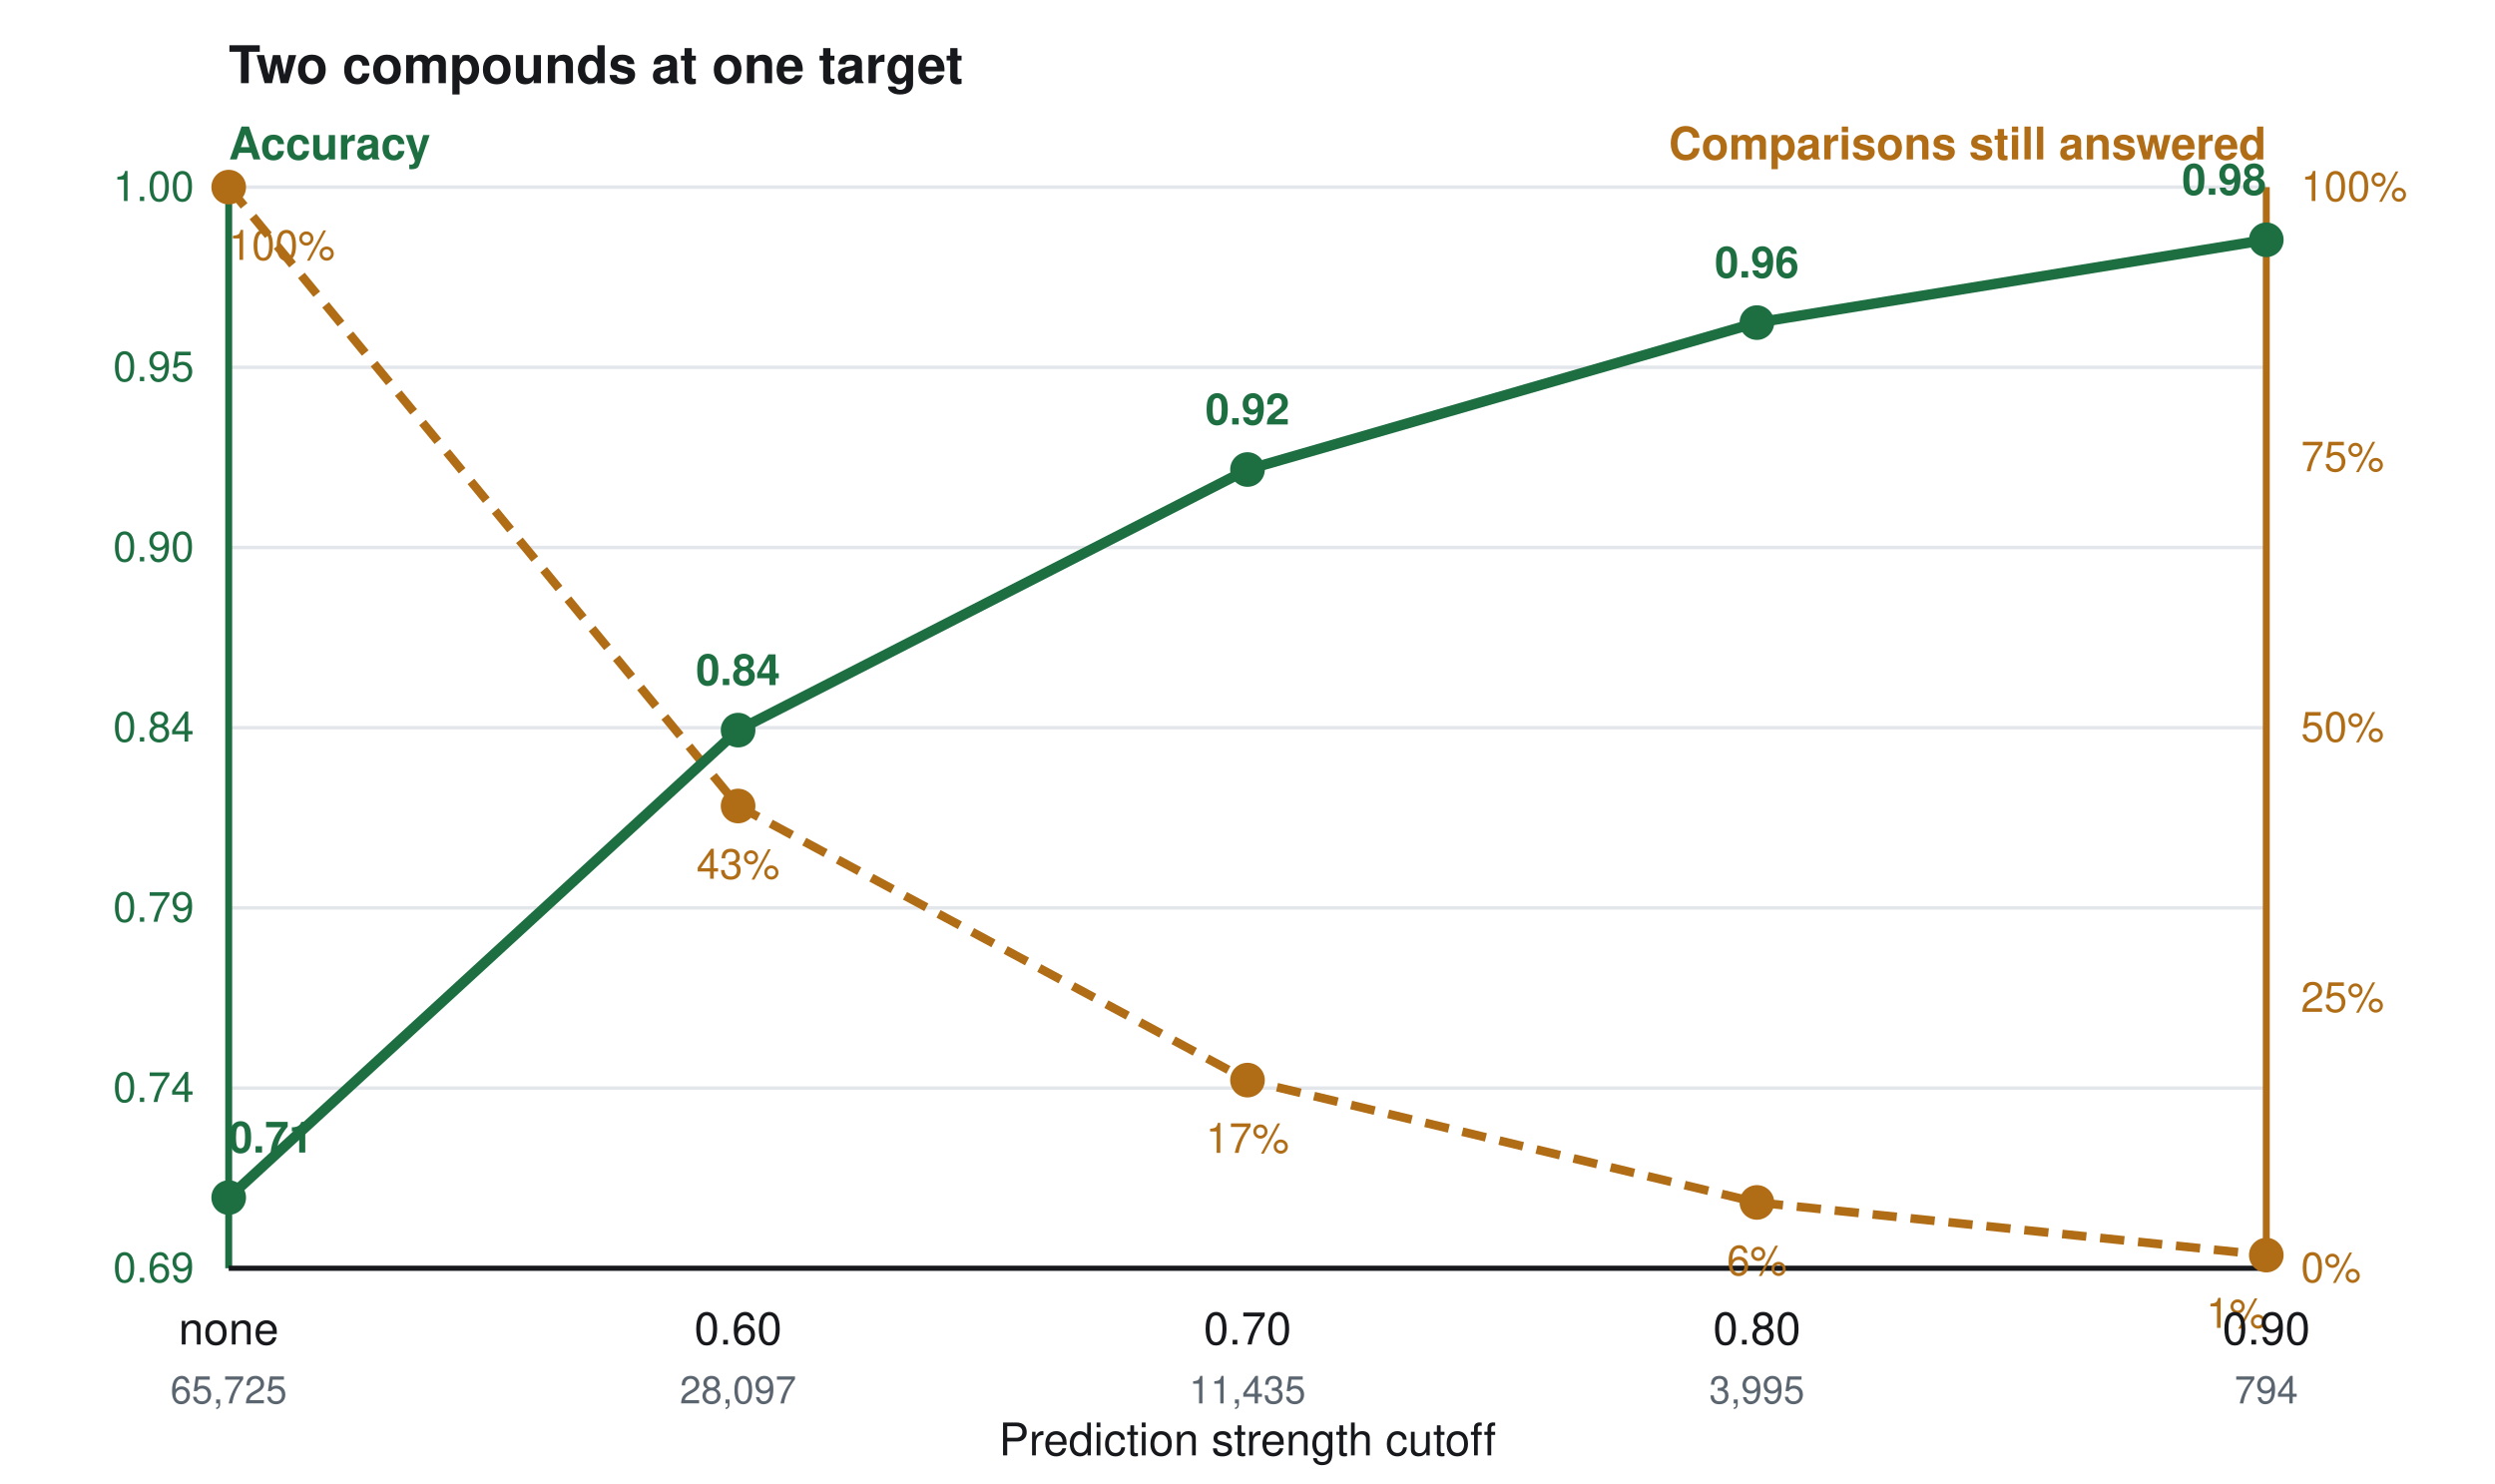
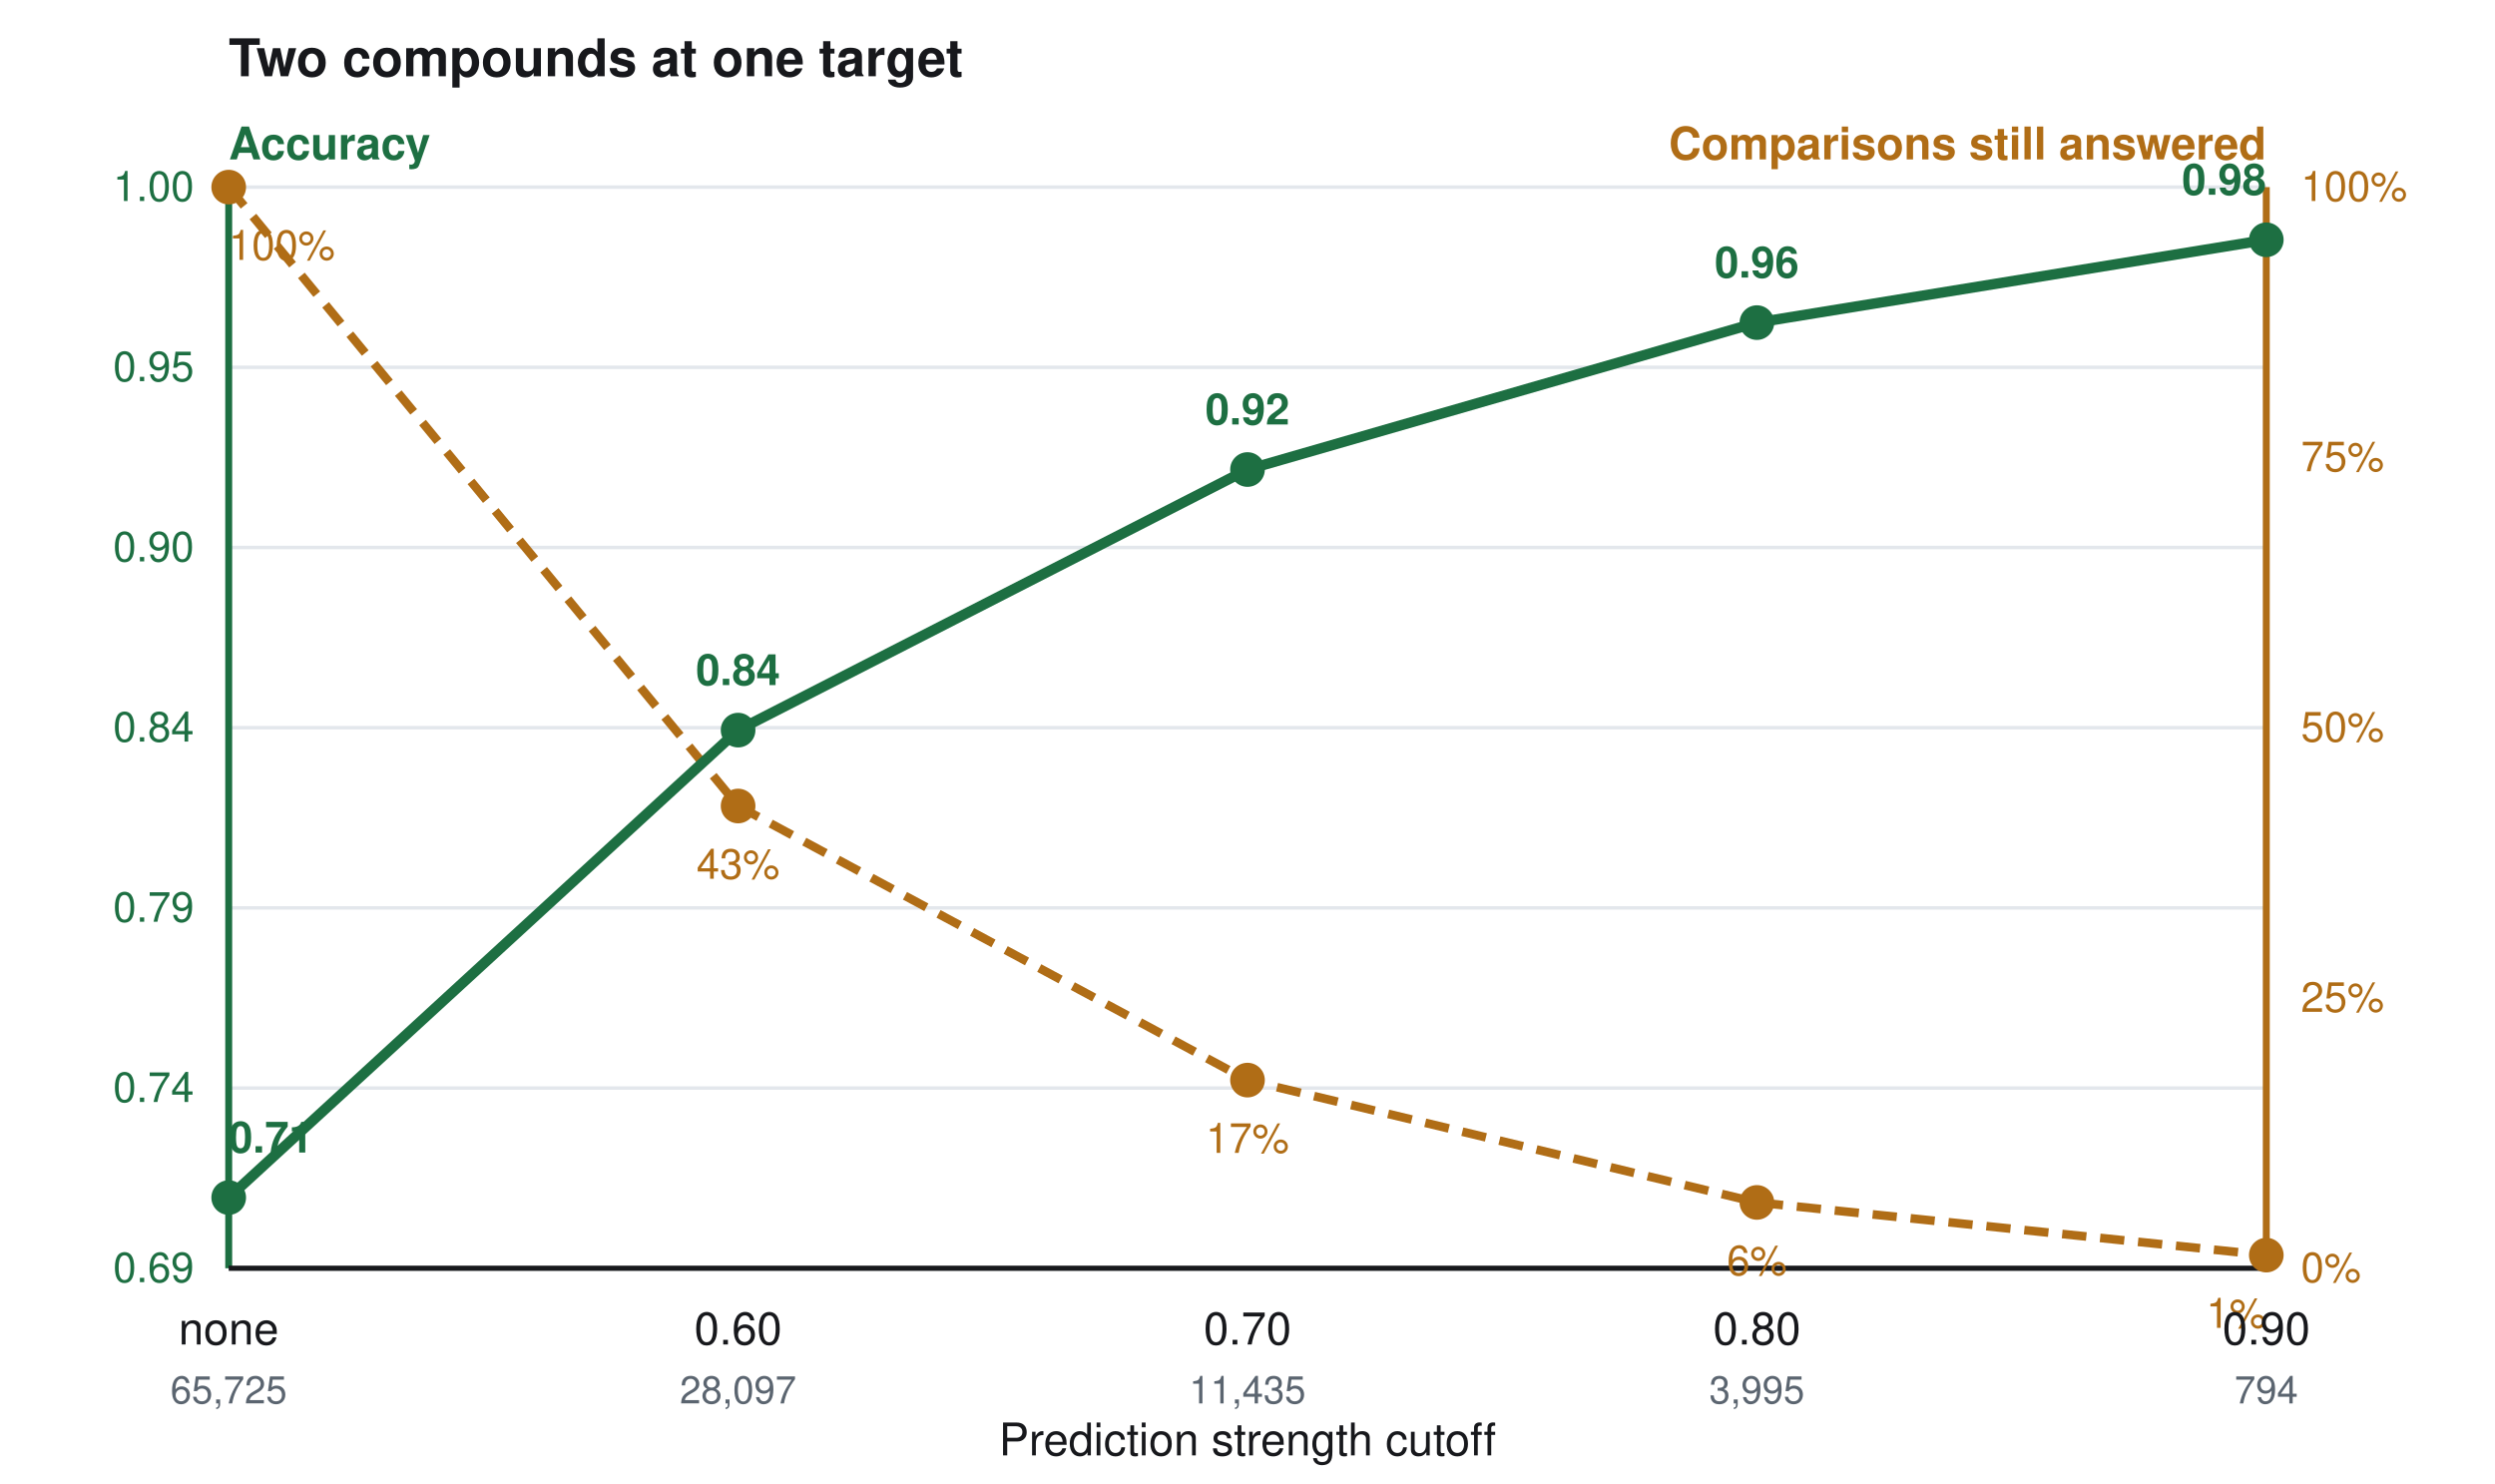
<svg xmlns="http://www.w3.org/2000/svg" viewBox="0 0 720 428" width="100%" role="img" font-family="-apple-system,BlinkMacSystemFont,Segoe UI,Helvetica,Arial,sans-serif" aria-label="Accuracy rises from 0.71 to 0.98 as the prediction      strength cutoff rises, while the share of comparisons still answered falls from      100 percent to 1 percent.">
  <line x1="66" y1="366.0" x2="654" y2="366.0" stroke="#e3e7ec" stroke-width="1" />
  <line x1="66" y1="314.0" x2="654" y2="314.0" stroke="#e3e7ec" stroke-width="1" />
  <line x1="66" y1="262.0" x2="654" y2="262.0" stroke="#e3e7ec" stroke-width="1" />
  <line x1="66" y1="210.0" x2="654" y2="210.0" stroke="#e3e7ec" stroke-width="1" />
  <line x1="66" y1="158.0" x2="654" y2="158.0" stroke="#e3e7ec" stroke-width="1" />
  <line x1="66" y1="106.0" x2="654" y2="106.0" stroke="#e3e7ec" stroke-width="1" />
  <line x1="66" y1="54.0" x2="654" y2="54.0" stroke="#e3e7ec" stroke-width="1" />
  <line x1="66" y1="54" x2="66" y2="366" stroke="#1d6f42" stroke-width="2" />
  <line x1="654" y1="54" x2="654" y2="366" stroke="#b06d16" stroke-width="2" />
  <line x1="66" y1="366" x2="654" y2="366" stroke="#17181c" stroke-width="1.5" />
  <text x="56" y="370.0" text-anchor="end" font-size="12" fill="#1d6f42">0.69</text>
  <text x="56" y="318.0" text-anchor="end" font-size="12" fill="#1d6f42">0.74</text>
  <text x="56" y="266.0" text-anchor="end" font-size="12" fill="#1d6f42">0.79</text>
  <text x="56" y="214.0" text-anchor="end" font-size="12" fill="#1d6f42">0.84</text>
  <text x="56" y="162.0" text-anchor="end" font-size="12" fill="#1d6f42">0.90</text>
  <text x="56" y="110.0" text-anchor="end" font-size="12" fill="#1d6f42">0.95</text>
  <text x="56" y="58.0" text-anchor="end" font-size="12" fill="#1d6f42">1.00</text>
  <text x="664" y="370.0" font-size="12" fill="#b06d16">0%</text>
  <text x="664" y="292.0" font-size="12" fill="#b06d16">25%</text>
  <text x="664" y="214.0" font-size="12" fill="#b06d16">50%</text>
  <text x="664" y="136.0" font-size="12" fill="#b06d16">75%</text>
  <text x="664" y="58.0" font-size="12" fill="#b06d16">100%</text>
  <polyline points="66.0,54.0 213.0,232.6 360.0,311.7 507.0,347.0 654.0,362.2" fill="none" stroke="#b06d16" stroke-width="2.5" stroke-dasharray="7 4" />
  <polyline points="66.0,345.6 213.0,210.7 360.0,135.5 507.0,93.1 654.0,69.2" fill="none" stroke="#1d6f42" stroke-width="3" />
  <circle cx="66.0" cy="345.6" r="5" fill="#1d6f42" />
  <circle cx="66.0" cy="54.0" r="5" fill="#b06d16" />
  <text x="66.0" y="332.6" text-anchor="start" font-size="12.5" font-weight="700" fill="#1d6f42">0.71</text>
  <text x="66.0" y="75.0" text-anchor="start" font-size="12" fill="#b06d16">100%</text>
  <text x="66.0" y="388.0" text-anchor="middle" font-size="13" fill="#17181c">none</text>
  <text x="66.0" y="405.0" text-anchor="middle" font-size="11" fill="#5b6570">65,725</text>
  <circle cx="213.0" cy="210.7" r="5" fill="#1d6f42" />
  <circle cx="213.0" cy="232.6" r="5" fill="#b06d16" />
  <text x="213.0" y="197.7" text-anchor="middle" font-size="12.5" font-weight="700" fill="#1d6f42">0.84</text>
  <text x="213.0" y="253.6" text-anchor="middle" font-size="12" fill="#b06d16">43%</text>
  <text x="213.0" y="388.0" text-anchor="middle" font-size="13" fill="#17181c">0.60</text>
  <text x="213.0" y="405.0" text-anchor="middle" font-size="11" fill="#5b6570">28,097</text>
  <circle cx="360.0" cy="135.5" r="5" fill="#1d6f42" />
  <circle cx="360.0" cy="311.7" r="5" fill="#b06d16" />
  <text x="360.0" y="122.5" text-anchor="middle" font-size="12.5" font-weight="700" fill="#1d6f42">0.92</text>
  <text x="360.0" y="332.7" text-anchor="middle" font-size="12" fill="#b06d16">17%</text>
  <text x="360.0" y="388.0" text-anchor="middle" font-size="13" fill="#17181c">0.70</text>
  <text x="360.0" y="405.0" text-anchor="middle" font-size="11" fill="#5b6570">11,435</text>
  <circle cx="507.0" cy="93.1" r="5" fill="#1d6f42" />
  <circle cx="507.0" cy="347.0" r="5" fill="#b06d16" />
  <text x="507.0" y="80.1" text-anchor="middle" font-size="12.5" font-weight="700" fill="#1d6f42">0.96</text>
  <text x="507.0" y="368.0" text-anchor="middle" font-size="12" fill="#b06d16">6%</text>
  <text x="507.0" y="388.0" text-anchor="middle" font-size="13" fill="#17181c">0.80</text>
  <text x="507.0" y="405.0" text-anchor="middle" font-size="11" fill="#5b6570">3,995</text>
  <circle cx="654.0" cy="69.2" r="5" fill="#1d6f42" />
  <circle cx="654.0" cy="362.2" r="5" fill="#b06d16" />
  <text x="654.0" y="56.2" text-anchor="end" font-size="12.5" font-weight="700" fill="#1d6f42">0.98</text>
  <text x="654.0" y="383.2" text-anchor="end" font-size="12" fill="#b06d16">1%</text>
  <text x="654.0" y="388.0" text-anchor="middle" font-size="13" fill="#17181c">0.90</text>
  <text x="654.0" y="405.0" text-anchor="middle" font-size="11" fill="#5b6570">794</text>
-   <text x="66" y="24" font-size="15" font-weight="700" fill="#17181c">Two compounds at one target</text>
+   <text x="66" y="22" font-size="15" font-weight="700" fill="#17181c">Two compounds at one target</text>
+   <text x="66" y="38" font-size="11.5" fill="#5b6570" />
  <text x="66" y="46" font-size="13" font-weight="700" fill="#1d6f42">Accuracy</text>
  <text x="654" y="46" text-anchor="end" font-size="13" font-weight="700" fill="#b06d16">Comparisons still answered</text>
  <text x="360.0" y="420" text-anchor="middle" font-size="13" fill="#17181c">
    Prediction strength cutoff</text>
</svg>
